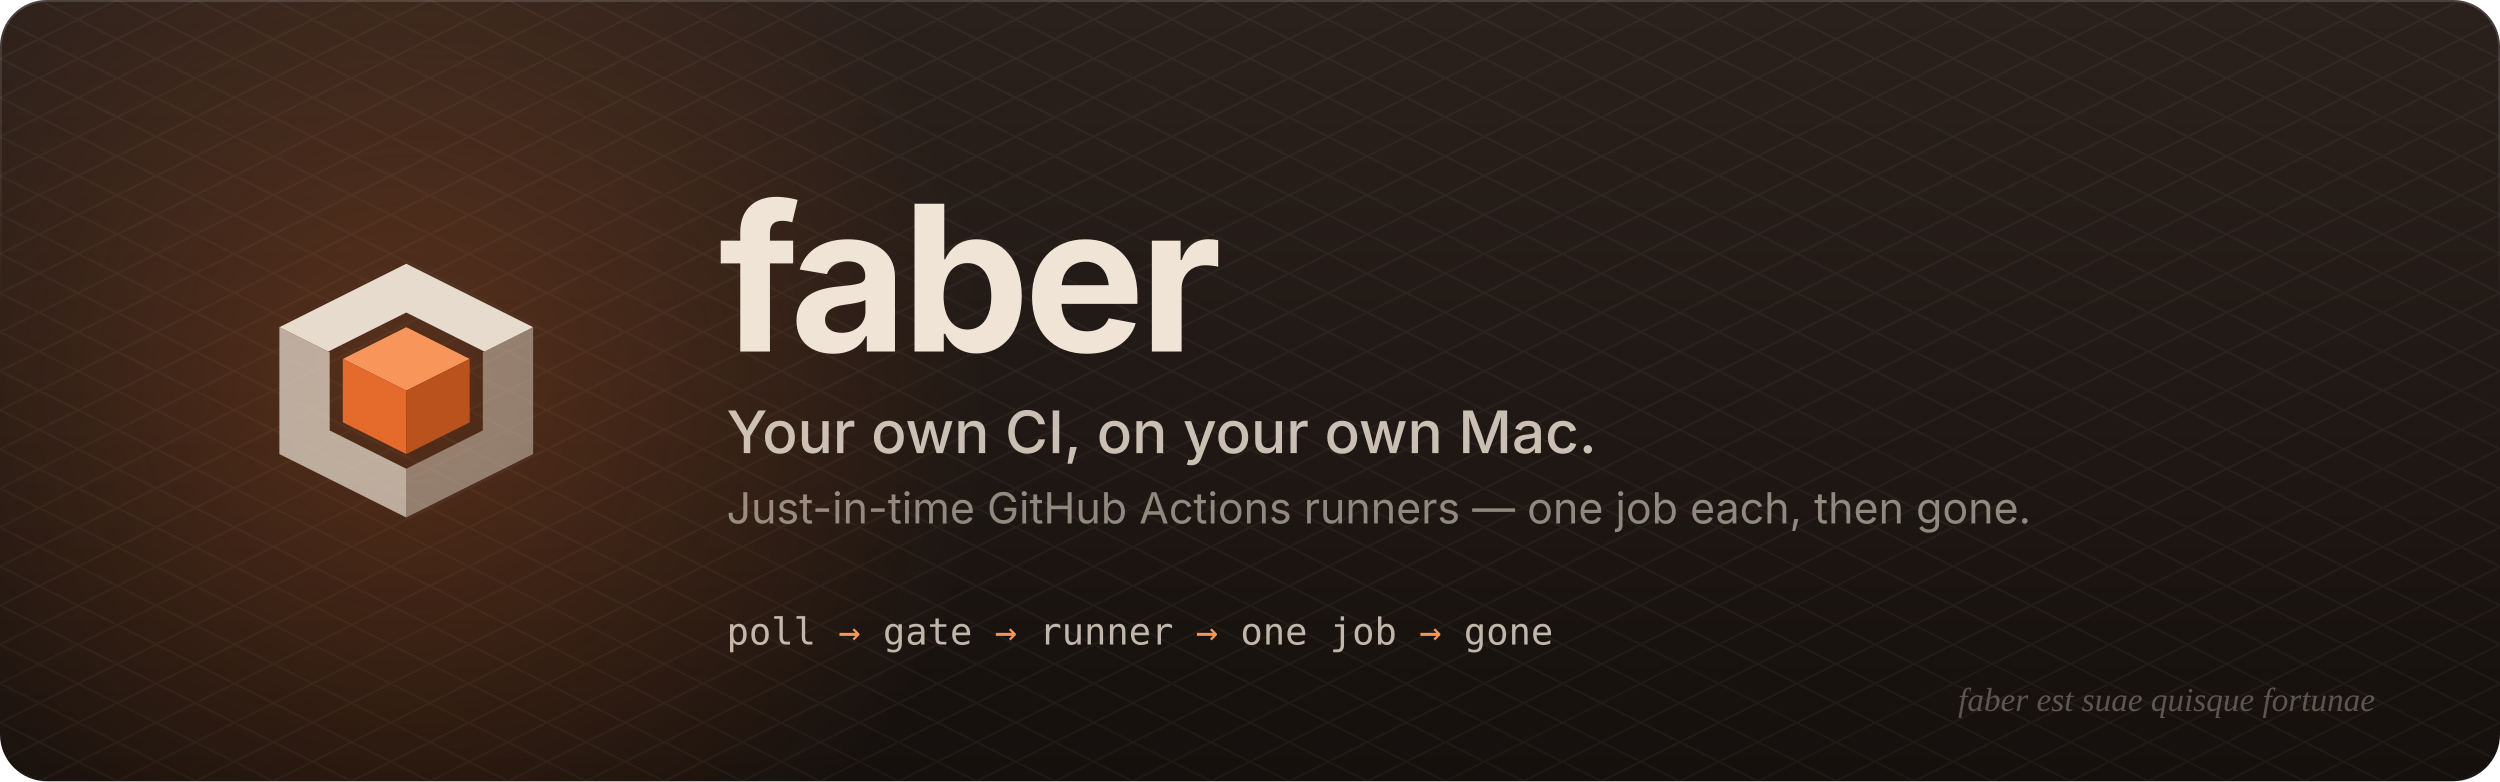
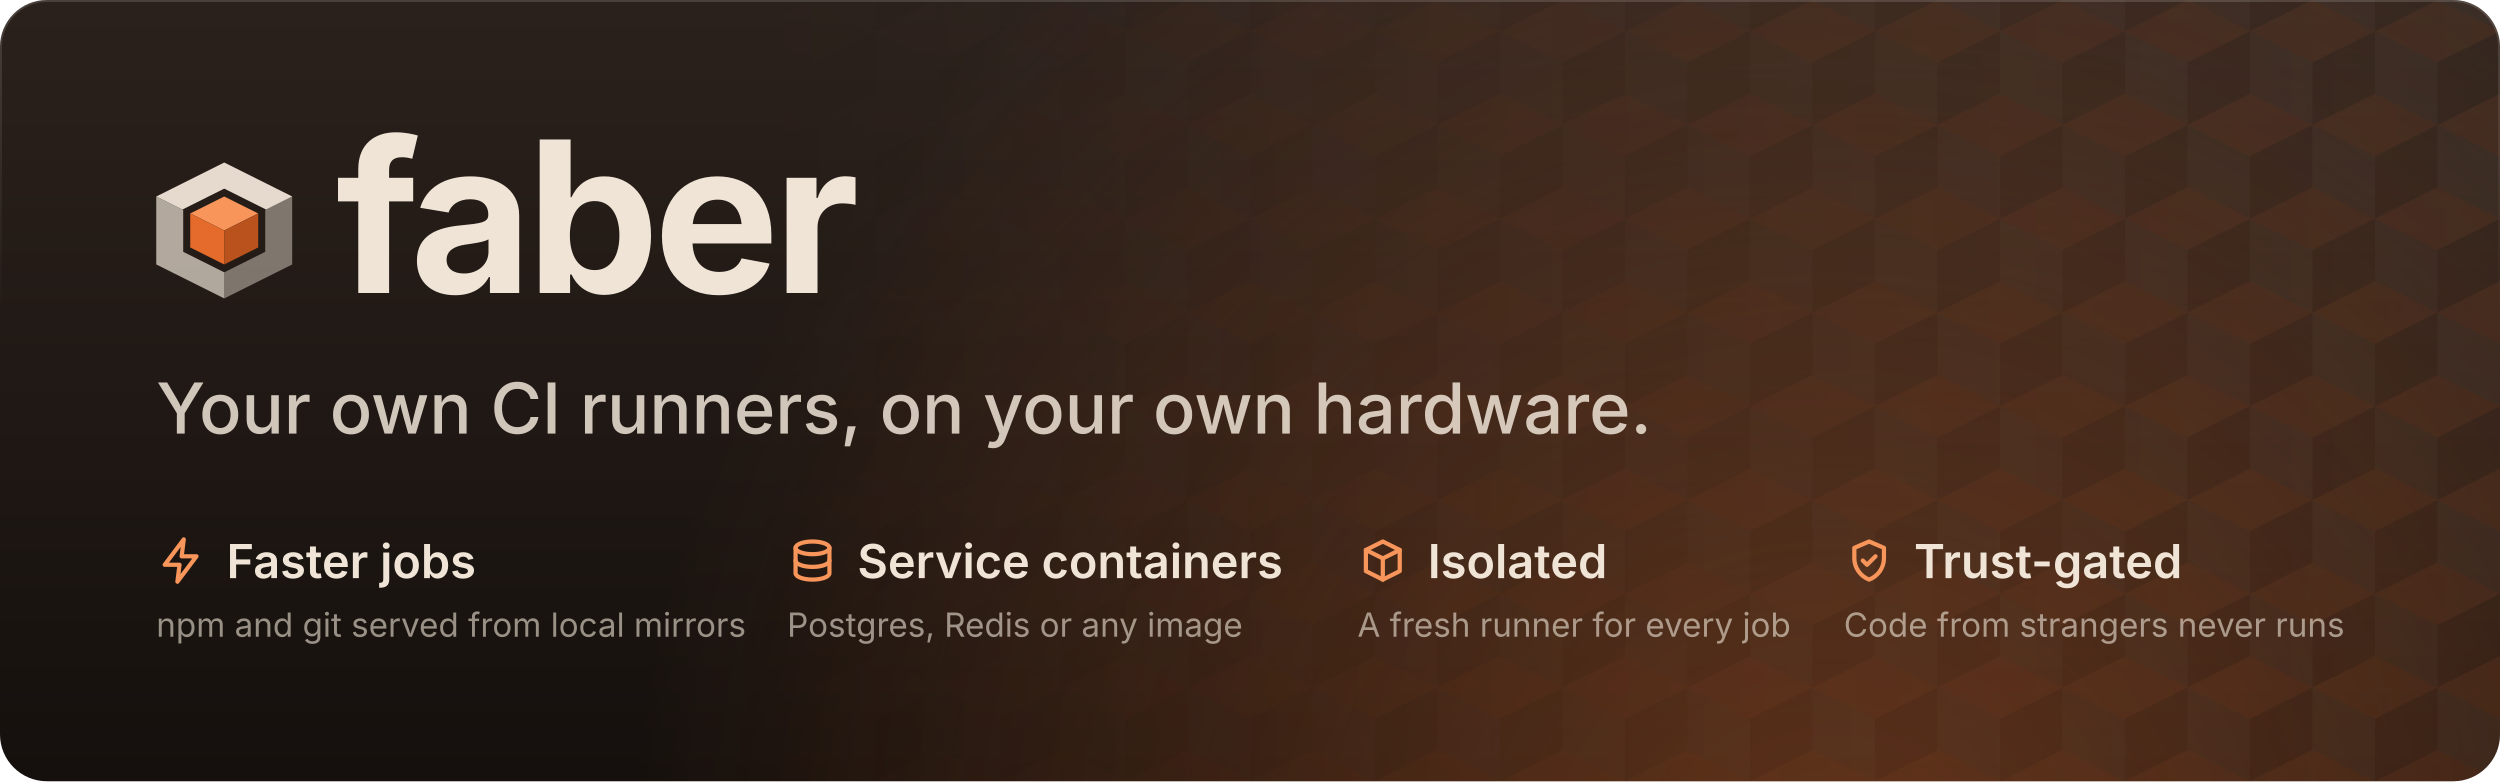
- <svg xmlns="http://www.w3.org/2000/svg" viewBox="0 0 1280 400" width="1280" height="400" role="img" aria-label="faber — just-in-time GitHub Actions runners on your own Mac">
+ <svg xmlns="http://www.w3.org/2000/svg" viewBox="0 0 1280 400" width="1280" height="400" role="img" aria-label="faber: your own CI runners, on your own hardware. Faster jobs, service containers, isolated, trust-gated.">
  <defs>
    <linearGradient id="bg" x1="0" y1="0" x2="0" y2="1">
      <stop offset="0" stop-color="#2B211C" />
      <stop offset="1" stop-color="#15100D" />
    </linearGradient>
-     <radialGradient id="glow" cx="208" cy="200" r="300" gradientUnits="userSpaceOnUse">
-       <stop offset="0" stop-color="#E46B2B" stop-opacity="0.28" />
-       <stop offset="1" stop-color="#E46B2B" stop-opacity="0" />
-     </radialGradient>
    <linearGradient id="rim" x1="0" y1="0" x2="0" y2="1">
      <stop offset="0" stop-color="#fff" stop-opacity="0.14" />
      <stop offset="0.4" stop-color="#fff" stop-opacity="0" />
    </linearGradient>
-     <pattern id="iso" width="40" height="20" patternUnits="userSpaceOnUse">
-       <path d="M0 10 L20 0 L40 10 L20 20 Z" fill="none" stroke="#EFE4D6" stroke-opacity="0.045" stroke-width="1" />
+     <radialGradient id="glow" cx="940" cy="460" r="620" gradientUnits="userSpaceOnUse">
+       <stop offset="0" stop-color="#E46B2B" stop-opacity="0.34" />
+       <stop offset="1" stop-color="#E46B2B" stop-opacity="0" />
+     </radialGradient>
+     <pattern id="tex" width="48" height="72" patternUnits="userSpaceOnUse" patternTransform="scale(1.3333)">
+       <polygon points="24,0 48,12 24,24 0,12" fill="#F7955A" fill-opacity="0.09" />
+       <polygon points="0,12 24,24 24,48 0,36" fill="#EFE4D6" fill-opacity="0.053" />
+       <polygon points="48,12 24,24 24,48 48,36" fill="#EFE4D6" fill-opacity="0.022" />
+       <polygon points="48,36 72,48 48,60 24,48" fill="#F7955A" fill-opacity="0.09" />
+       <polygon points="24,48 48,60 48,84 24,72" fill="#EFE4D6" fill-opacity="0.053" />
+       <polygon points="72,48 48,60 48,84 72,72" fill="#EFE4D6" fill-opacity="0.022" />
+       <polygon points="0,36 24,48 0,60 -24,48" fill="#F7955A" fill-opacity="0.09" />
+       <polygon points="-24,48 0,60 0,84 -24,72" fill="#EFE4D6" fill-opacity="0.053" />
+       <polygon points="24,48 0,60 0,84 24,72" fill="#EFE4D6" fill-opacity="0.022" />
+       <polygon points="48,-36 72,-24 48,-12 24,-24" fill="#F7955A" fill-opacity="0.09" />
+       <polygon points="24,-24 48,-12 48,12 24,0" fill="#EFE4D6" fill-opacity="0.053" />
+       <polygon points="72,-24 48,-12 48,12 72,0" fill="#EFE4D6" fill-opacity="0.022" />
+       <polygon points="0,-36 24,-24 0,-12 -24,-24" fill="#F7955A" fill-opacity="0.09" />
+       <polygon points="-24,-24 0,-12 0,12 -24,0" fill="#EFE4D6" fill-opacity="0.053" />
+       <polygon points="24,-24 0,-12 0,12 24,0" fill="#EFE4D6" fill-opacity="0.022" />
    </pattern>
+     <linearGradient id="fade" x1="0" y1="0" x2="1" y2="0">
+       <stop offset="0.3" stop-color="#fff" stop-opacity="0" />
+       <stop offset="1" stop-color="#fff" />
+     </linearGradient>
+     <mask id="vig">
+       <rect width="1280" height="400" fill="url(#fade)" />
+     </mask>
+     <g id="mark">
+       <polygon points="50,21 79,35.5 67.854,41.073 50,32.146 32.146,41.073 21,35.5" fill="#EFE4D6" fill-opacity="0.95" />
+       <polygon points="21,64.5 50,79 50,67.854 32.5,59.104 32.5,41.25 21,35.5" fill="#EFE4D6" fill-opacity="0.7" />
+       <polygon points="79,64.5 50,79 50,67.854 67.5,59.104 67.5,41.25 79,35.5" fill="#EFE4D6" fill-opacity="0.45" />
+       <polygon points="50,35.5 64.5,42.75 50,50 35.5,42.75" fill="#F7955A" />
+       <polygon points="35.5,57.25 50,64.5 50,50 35.5,42.75" fill="#E46B2B" />
+       <polygon points="64.5,57.25 50,64.5 50,50 64.5,42.75" fill="#B9521C" />
+     </g>
+     <g id="i-bolt" fill="none" stroke="#F7955A" stroke-width="2" stroke-linecap="round" stroke-linejoin="round">
+       <path d="M13 2L4 14h7l-1 8 9-12h-7z" />
+     </g>
+     <g id="i-cache" fill="none" stroke="#F7955A" stroke-width="2" stroke-linecap="round" stroke-linejoin="round">
+       <ellipse cx="12" cy="6" rx="8" ry="3" />
+       <path d="M4 6v12c0 1.66 3.58 3 8 3s8-1.34 8-3V6" />
+       <path d="M4 12c0 1.66 3.58 3 8 3s8-1.34 8-3" />
+     </g>
+     <g id="i-cube" fill="none" stroke="#F7955A" stroke-width="2" stroke-linecap="round" stroke-linejoin="round">
+       <path d="M12 3l8 4v10l-8 4-8-4V7z" />
+       <path d="M4 7l8 4 8-4M12 11v10" />
+     </g>
+     <g id="i-shield" fill="none" stroke="#F7955A" stroke-width="2" stroke-linecap="round" stroke-linejoin="round">
+       <path d="M12 3l7 3v5c0 4.5-3 8.5-7 10-4-1.5-7-5.5-7-10V6z" />
+       <path d="M9 12l2 2 4-4" />
+     </g>
  </defs>
  <rect width="1280" height="400" rx="24" fill="url(#bg)" />
-   <rect width="1280" height="400" rx="24" fill="url(#iso)" />
  <rect width="1280" height="400" rx="24" fill="url(#glow)" />
+   <rect width="1280" height="400" rx="24" fill="url(#tex)" mask="url(#vig)" />
+   <use href="#mark" transform="translate(54.8 58.0) scale(1.2)" />
+   <text x="172" y="150" font-family="Inter, -apple-system, BlinkMacSystemFont, 'Segoe UI', Helvetica, Arial, sans-serif" font-size="108" font-weight="700" letter-spacing="-3" fill="#EFE4D6">faber</text>
+   <text x="80" y="222" font-family="Inter, -apple-system, BlinkMacSystemFont, 'Segoe UI', Helvetica, Arial, sans-serif" font-size="36" font-weight="500" fill="#EFE4D6" fill-opacity="0.85">Your own CI runners, on your own hardware.</text>
+   <g font-family="Inter, -apple-system, BlinkMacSystemFont, 'Segoe UI', Helvetica, Arial, sans-serif" fill="#EFE4D6">
+     <use href="#i-bolt" transform="translate(80.0 274.0) scale(1.0833)" />
+     <text x="116.0" y="296" font-size="24" font-weight="600">Faster jobs</text>
+     <text x="80.0" y="326" font-size="17" fill-opacity="0.6">npm and git served from local mirrors</text>
+     <use href="#i-cache" transform="translate(403.0 274.0) scale(1.0833)" />
+     <text x="439.0" y="296" font-size="24" font-weight="600">Service containers</text>
+     <text x="403.0" y="326" font-size="17" fill-opacity="0.6">Postgres, Redis or any image</text>
+     <use href="#i-cube" transform="translate(695.0 274.0) scale(1.0833)" />
+     <text x="731.0" y="296" font-size="24" font-weight="600">Isolated</text>
+     <text x="695.0" y="326" font-size="17" fill-opacity="0.6">A fresh runner for every job</text>
+     <use href="#i-shield" transform="translate(944.0 274.0) scale(1.0833)" />
+     <text x="980.0" y="296" font-size="24" font-weight="600">Trust-gated</text>
+     <text x="944.0" y="326" font-size="17" fill-opacity="0.6">Code from strangers never runs</text>
+   </g>
  <rect x="0.5" y="0.5" width="1279" height="399" rx="23.5" fill="none" stroke="url(#rim)" />
-   <g transform="translate(96 88) scale(2.24)">
-     <polygon points="50,21 79,35.5 67.854,41.073 50,32.146 32.146,41.073 21,35.5" fill="#EFE4D6" fill-opacity="0.95" />
-     <polygon points="21,64.5 50,79 50,67.854 32.5,59.104 32.5,41.25 21,35.5" fill="#EFE4D6" fill-opacity="0.7" />
-     <polygon points="79,64.5 50,79 50,67.854 67.5,59.104 67.5,41.25 79,35.5" fill="#EFE4D6" fill-opacity="0.45" />
-     <polygon points="50,35.5 64.5,42.75 50,50 35.5,42.75" fill="#F7955A" />
-     <polygon points="35.5,57.25 50,64.5 50,50 35.5,42.75" fill="#E46B2B" />
-     <polygon points="64.5,57.25 50,64.5 50,50 64.5,42.75" fill="#B9521C" />
-   </g>
-   <g font-family="Inter, -apple-system, BlinkMacSystemFont, 'Segoe UI', Helvetica, Arial, sans-serif">
-     <text x="368" y="180" font-size="104" font-weight="700" letter-spacing="-3" fill="#EFE4D6">faber</text>
-     <text x="372" y="232" font-size="30" font-weight="500" fill="#EFE4D6" fill-opacity="0.82">Your own CI, on your own Mac.</text>
-     <text x="372" y="268" font-size="22" fill="#EFE4D6" fill-opacity="0.55">Just-in-time GitHub Actions runners — one job each, then gone.</text>
-   </g>
-   <g font-family="'IBM Plex Mono', ui-monospace, SFMono-Regular, Menlo, Consolas, monospace" font-size="19" fill="#EFE4D6" fill-opacity="0.78">
-     <text x="372" y="330">poll <tspan fill="#F7955A" fill-opacity="1">→</tspan> gate <tspan fill="#F7955A" fill-opacity="1">→</tspan> runner <tspan fill="#F7955A" fill-opacity="1">→</tspan> one job <tspan fill="#F7955A" fill-opacity="1">→</tspan> gone</text>
-   </g>
-   <text x="1216" y="364" text-anchor="end" font-family="Georgia, 'Times New Roman', serif" font-style="italic" font-size="17" fill="#EFE4D6" fill-opacity="0.32">faber est suae quisque fortunae</text>
</svg>
